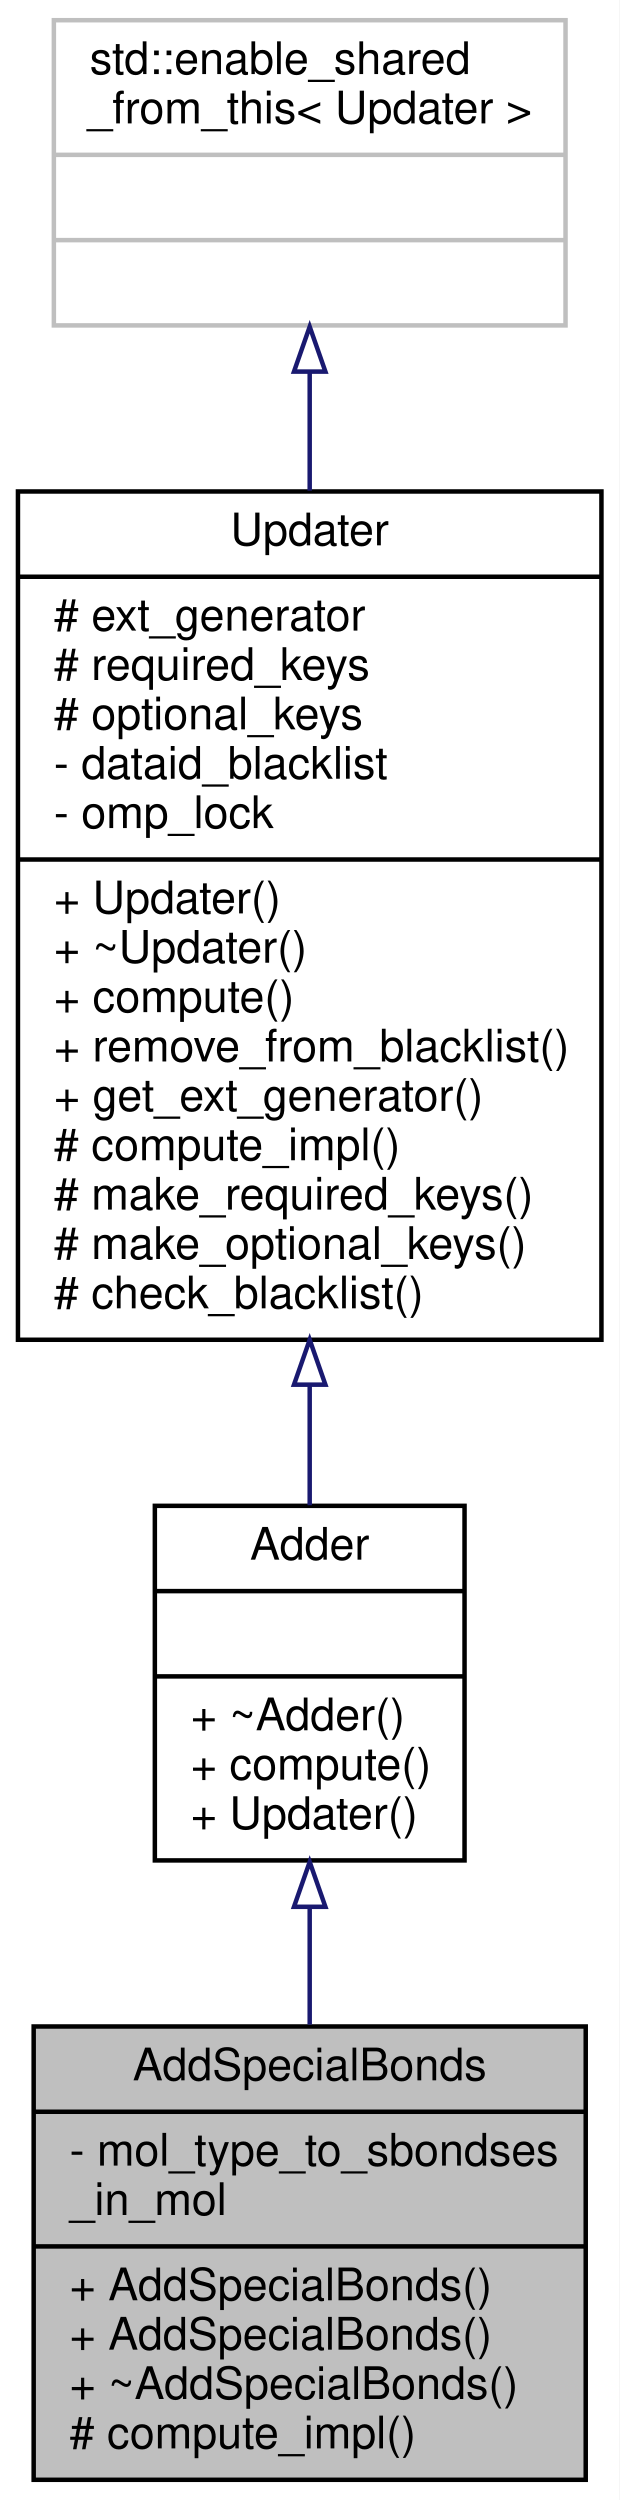
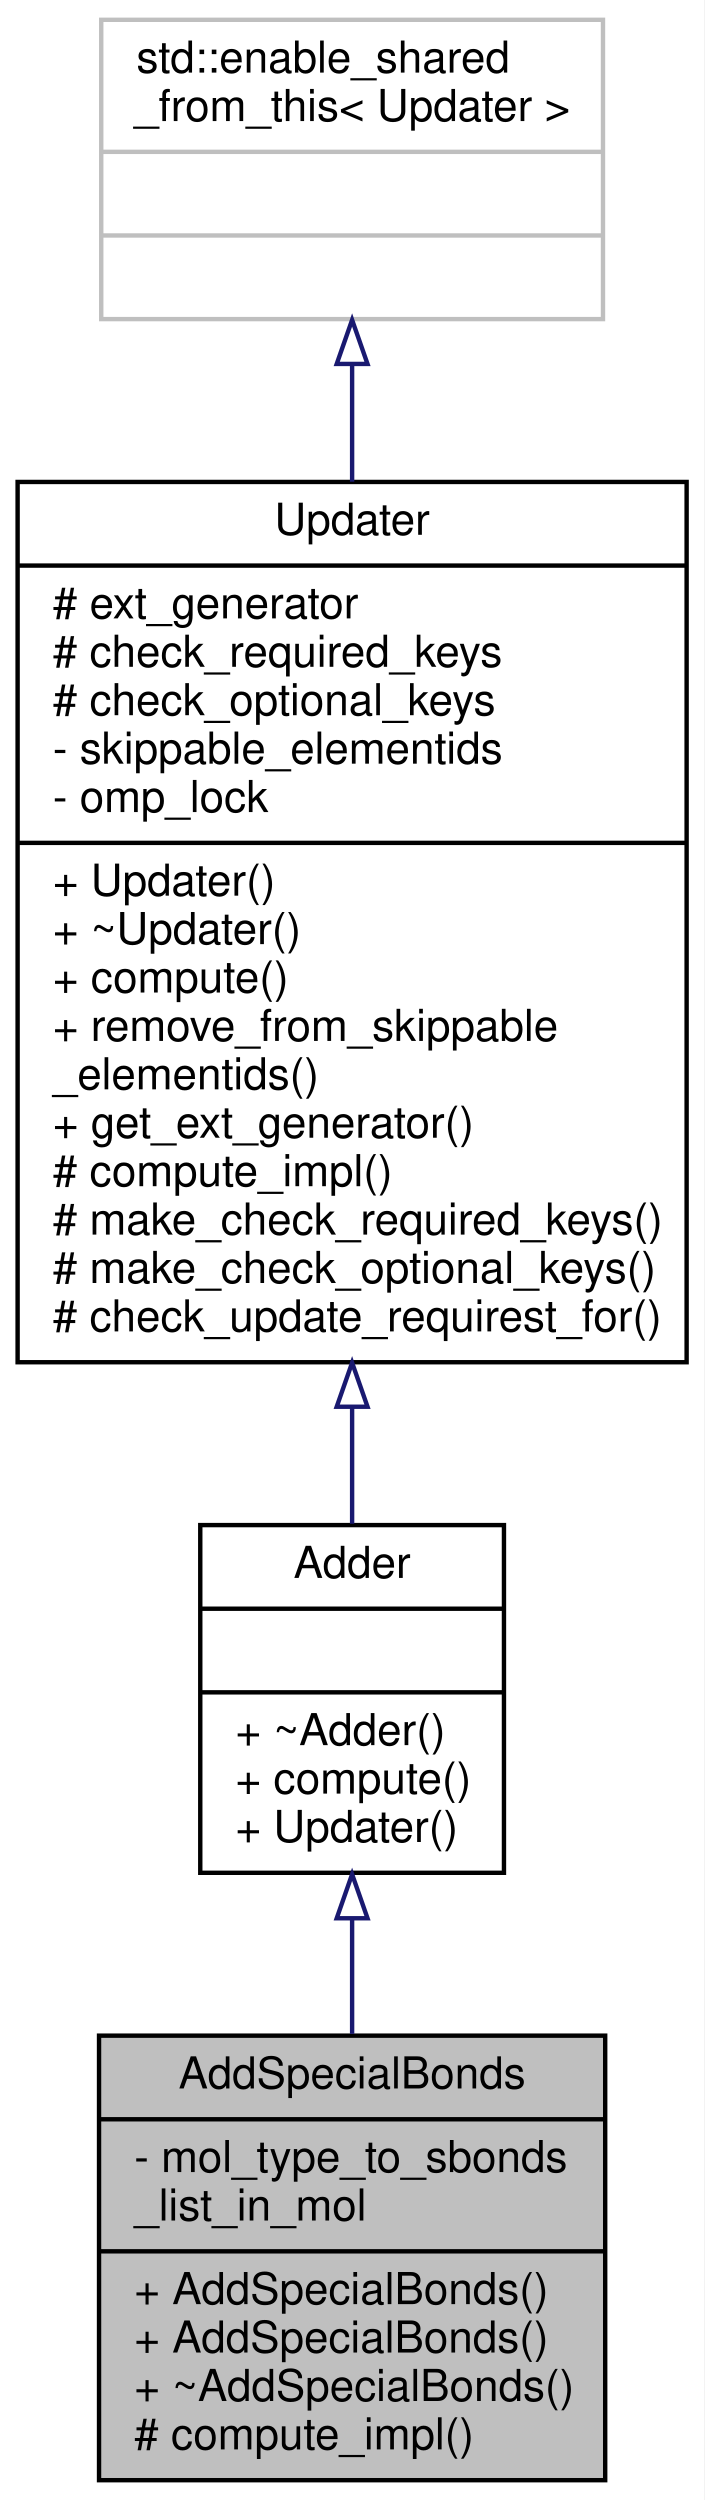
- <svg xmlns="http://www.w3.org/2000/svg" xmlns:xlink="http://www.w3.org/1999/xlink" width="138pt" height="557pt" viewBox="0.00 0.00 138.00 557.00">
-   <g id="graph0" class="graph" transform="scale(1 1) rotate(0) translate(4 553)">
-     <polygon fill="#ffffff" stroke="transparent" points="-4,4 -4,-553 134,-553 134,4 -4,4" />
+ <svg xmlns="http://www.w3.org/2000/svg" xmlns:xlink="http://www.w3.org/1999/xlink" width="160pt" height="568pt" viewBox="0.00 0.00 160.00 568.00">
+   <g id="graph0" class="graph" transform="scale(1 1) rotate(0) translate(4 564)">
+     <polygon fill="#ffffff" stroke="transparent" points="-4,4 -4,-564 156,-564 156,4 -4,4" />
    <g id="node1" class="node">
-       <polygon fill="#bfbfbf" stroke="#000000" points="3.5,-.5 3.5,-101.5 126.5,-101.5 126.5,-.5 3.5,-.5" />
-       <text text-anchor="middle" x="65" y="-89.5" font-family="Helvetica,sans-Serif" font-size="10.00" fill="#000000">AddSpecialBonds</text>
-       <polyline fill="none" stroke="#000000" points="3.5,-82.5 126.5,-82.5 " />
-       <text text-anchor="start" x="11.5" y="-70.5" font-family="Helvetica,sans-Serif" font-size="10.00" fill="#000000">- mol_type_to_sbondses</text>
-       <text text-anchor="start" x="11.5" y="-59.5" font-family="Helvetica,sans-Serif" font-size="10.00" fill="#000000">_in_mol</text>
-       <polyline fill="none" stroke="#000000" points="3.5,-52.5 126.5,-52.5 " />
-       <text text-anchor="start" x="11.5" y="-40.5" font-family="Helvetica,sans-Serif" font-size="10.00" fill="#000000">+ AddSpecialBonds()</text>
-       <text text-anchor="start" x="11.5" y="-29.5" font-family="Helvetica,sans-Serif" font-size="10.00" fill="#000000">+ AddSpecialBonds()</text>
-       <text text-anchor="start" x="11.5" y="-18.5" font-family="Helvetica,sans-Serif" font-size="10.00" fill="#000000">+ ~AddSpecialBonds()</text>
-       <text text-anchor="start" x="11.5" y="-7.5" font-family="Helvetica,sans-Serif" font-size="10.00" fill="#000000"># compute_impl()</text>
+       <polygon fill="#bfbfbf" stroke="#000000" points="18.5,-.5 18.5,-101.5 133.5,-101.5 133.5,-.5 18.5,-.5" />
+       <text text-anchor="middle" x="76" y="-89.5" font-family="Helvetica,sans-Serif" font-size="10.00" fill="#000000">AddSpecialBonds</text>
+       <polyline fill="none" stroke="#000000" points="18.5,-82.5 133.5,-82.5 " />
+       <text text-anchor="start" x="26.5" y="-70.5" font-family="Helvetica,sans-Serif" font-size="10.00" fill="#000000">- mol_type_to_sbonds</text>
+       <text text-anchor="start" x="26.5" y="-59.5" font-family="Helvetica,sans-Serif" font-size="10.00" fill="#000000">_list_in_mol</text>
+       <polyline fill="none" stroke="#000000" points="18.5,-52.5 133.5,-52.5 " />
+       <text text-anchor="start" x="26.5" y="-40.5" font-family="Helvetica,sans-Serif" font-size="10.00" fill="#000000">+ AddSpecialBonds()</text>
+       <text text-anchor="start" x="26.5" y="-29.5" font-family="Helvetica,sans-Serif" font-size="10.00" fill="#000000">+ AddSpecialBonds()</text>
+       <text text-anchor="start" x="26.5" y="-18.5" font-family="Helvetica,sans-Serif" font-size="10.00" fill="#000000">+ ~AddSpecialBonds()</text>
+       <text text-anchor="start" x="26.5" y="-7.5" font-family="Helvetica,sans-Serif" font-size="10.00" fill="#000000"># compute_impl()</text>
    </g>
    <g id="node2" class="node">
      <g id="a_node2">
        <a xlink:href="classAdder.html" target="_top" xlink:title="Adder adds new properties to a non-empty Element object. ">
-           <polygon fill="#ffffff" stroke="#000000" points="30.5,-138.5 30.5,-217.5 99.5,-217.5 99.5,-138.5 30.5,-138.5" />
-           <text text-anchor="middle" x="65" y="-205.5" font-family="Helvetica,sans-Serif" font-size="10.00" fill="#000000">Adder</text>
-           <polyline fill="none" stroke="#000000" points="30.5,-198.5 99.5,-198.5 " />
-           <text text-anchor="middle" x="65" y="-186.5" font-family="Helvetica,sans-Serif" font-size="10.00" fill="#000000"> </text>
-           <polyline fill="none" stroke="#000000" points="30.5,-179.5 99.5,-179.5 " />
-           <text text-anchor="start" x="38.5" y="-167.5" font-family="Helvetica,sans-Serif" font-size="10.00" fill="#000000">+ ~Adder()</text>
-           <text text-anchor="start" x="38.5" y="-156.5" font-family="Helvetica,sans-Serif" font-size="10.00" fill="#000000">+ compute()</text>
-           <text text-anchor="start" x="38.5" y="-145.5" font-family="Helvetica,sans-Serif" font-size="10.00" fill="#000000">+ Updater()</text>
+           <polygon fill="#ffffff" stroke="#000000" points="41.5,-138.5 41.5,-217.5 110.5,-217.5 110.5,-138.5 41.5,-138.5" />
+           <text text-anchor="middle" x="76" y="-205.5" font-family="Helvetica,sans-Serif" font-size="10.00" fill="#000000">Adder</text>
+           <polyline fill="none" stroke="#000000" points="41.5,-198.5 110.5,-198.5 " />
+           <text text-anchor="middle" x="76" y="-186.5" font-family="Helvetica,sans-Serif" font-size="10.00" fill="#000000"> </text>
+           <polyline fill="none" stroke="#000000" points="41.5,-179.5 110.5,-179.5 " />
+           <text text-anchor="start" x="49.5" y="-167.5" font-family="Helvetica,sans-Serif" font-size="10.00" fill="#000000">+ ~Adder()</text>
+           <text text-anchor="start" x="49.5" y="-156.5" font-family="Helvetica,sans-Serif" font-size="10.00" fill="#000000">+ compute()</text>
+           <text text-anchor="start" x="49.5" y="-145.5" font-family="Helvetica,sans-Serif" font-size="10.00" fill="#000000">+ Updater()</text>
        </a>
      </g>
    </g>
    <g id="edge1" class="edge">
-       <path fill="none" stroke="#191970" d="M65,-127.94C65,-119.382 65,-110.482 65,-101.903" />
-       <polygon fill="none" stroke="#191970" points="61.5,-128.165 65,-138.165 68.5,-128.165 61.5,-128.165" />
+       <path fill="none" stroke="#191970" d="M76,-127.94C76,-119.382 76,-110.482 76,-101.903" />
+       <polygon fill="none" stroke="#191970" points="72.5,-128.165 76,-138.165 79.5,-128.165 72.5,-128.165" />
    </g>
    <g id="node3" class="node">
      <g id="a_node3">
        <a xlink:href="classUpdater.html" target="_top" xlink:title="Updater is an abstract class to update data held by an Element object. ">
-           <polygon fill="#ffffff" stroke="#000000" points="0,-254.5 0,-443.5 130,-443.5 130,-254.5 0,-254.5" />
-           <text text-anchor="middle" x="65" y="-431.5" font-family="Helvetica,sans-Serif" font-size="10.00" fill="#000000">Updater</text>
-           <polyline fill="none" stroke="#000000" points="0,-424.5 130,-424.5 " />
-           <text text-anchor="start" x="8" y="-412.5" font-family="Helvetica,sans-Serif" font-size="10.00" fill="#000000"># ext_generator</text>
-           <text text-anchor="start" x="8" y="-401.5" font-family="Helvetica,sans-Serif" font-size="10.00" fill="#000000"># required_keys</text>
-           <text text-anchor="start" x="8" y="-390.5" font-family="Helvetica,sans-Serif" font-size="10.00" fill="#000000"># optional_keys</text>
-           <text text-anchor="start" x="8" y="-379.5" font-family="Helvetica,sans-Serif" font-size="10.00" fill="#000000">- dataid_blacklist</text>
-           <text text-anchor="start" x="8" y="-368.5" font-family="Helvetica,sans-Serif" font-size="10.00" fill="#000000">- omp_lock</text>
-           <polyline fill="none" stroke="#000000" points="0,-361.5 130,-361.5 " />
-           <text text-anchor="start" x="8" y="-349.5" font-family="Helvetica,sans-Serif" font-size="10.00" fill="#000000">+ Updater()</text>
-           <text text-anchor="start" x="8" y="-338.5" font-family="Helvetica,sans-Serif" font-size="10.00" fill="#000000">+ ~Updater()</text>
-           <text text-anchor="start" x="8" y="-327.5" font-family="Helvetica,sans-Serif" font-size="10.00" fill="#000000">+ compute()</text>
-           <text text-anchor="start" x="8" y="-316.5" font-family="Helvetica,sans-Serif" font-size="10.00" fill="#000000">+ remove_from_blacklist()</text>
+           <polygon fill="#ffffff" stroke="#000000" points="0,-254.5 0,-454.5 152,-454.5 152,-254.5 0,-254.5" />
+           <text text-anchor="middle" x="76" y="-442.5" font-family="Helvetica,sans-Serif" font-size="10.00" fill="#000000">Updater</text>
+           <polyline fill="none" stroke="#000000" points="0,-435.5 152,-435.5 " />
+           <text text-anchor="start" x="8" y="-423.5" font-family="Helvetica,sans-Serif" font-size="10.00" fill="#000000"># ext_generator</text>
+           <text text-anchor="start" x="8" y="-412.5" font-family="Helvetica,sans-Serif" font-size="10.00" fill="#000000"># check_required_keys</text>
+           <text text-anchor="start" x="8" y="-401.5" font-family="Helvetica,sans-Serif" font-size="10.00" fill="#000000"># check_optional_keys</text>
+           <text text-anchor="start" x="8" y="-390.5" font-family="Helvetica,sans-Serif" font-size="10.00" fill="#000000">- skippable_elementids</text>
+           <text text-anchor="start" x="8" y="-379.5" font-family="Helvetica,sans-Serif" font-size="10.00" fill="#000000">- omp_lock</text>
+           <polyline fill="none" stroke="#000000" points="0,-372.5 152,-372.5 " />
+           <text text-anchor="start" x="8" y="-360.5" font-family="Helvetica,sans-Serif" font-size="10.00" fill="#000000">+ Updater()</text>
+           <text text-anchor="start" x="8" y="-349.5" font-family="Helvetica,sans-Serif" font-size="10.00" fill="#000000">+ ~Updater()</text>
+           <text text-anchor="start" x="8" y="-338.5" font-family="Helvetica,sans-Serif" font-size="10.00" fill="#000000">+ compute()</text>
+           <text text-anchor="start" x="8" y="-327.5" font-family="Helvetica,sans-Serif" font-size="10.00" fill="#000000">+ remove_from_skippable</text>
+           <text text-anchor="start" x="8" y="-316.5" font-family="Helvetica,sans-Serif" font-size="10.00" fill="#000000">_elementids()</text>
          <text text-anchor="start" x="8" y="-305.5" font-family="Helvetica,sans-Serif" font-size="10.00" fill="#000000">+ get_ext_generator()</text>
          <text text-anchor="start" x="8" y="-294.5" font-family="Helvetica,sans-Serif" font-size="10.00" fill="#000000"># compute_impl()</text>
-           <text text-anchor="start" x="8" y="-283.5" font-family="Helvetica,sans-Serif" font-size="10.00" fill="#000000"># make_required_keys()</text>
-           <text text-anchor="start" x="8" y="-272.5" font-family="Helvetica,sans-Serif" font-size="10.00" fill="#000000"># make_optional_keys()</text>
-           <text text-anchor="start" x="8" y="-261.5" font-family="Helvetica,sans-Serif" font-size="10.00" fill="#000000"># check_blacklist()</text>
+           <text text-anchor="start" x="8" y="-283.5" font-family="Helvetica,sans-Serif" font-size="10.00" fill="#000000"># make_check_required_keys()</text>
+           <text text-anchor="start" x="8" y="-272.5" font-family="Helvetica,sans-Serif" font-size="10.00" fill="#000000"># make_check_optional_keys()</text>
+           <text text-anchor="start" x="8" y="-261.5" font-family="Helvetica,sans-Serif" font-size="10.00" fill="#000000"># check_update_requirest_for()</text>
        </a>
      </g>
    </g>
    <g id="edge2" class="edge">
-       <path fill="none" stroke="#191970" d="M65,-244.238C65,-234.881 65,-225.848 65,-217.62" />
-       <polygon fill="none" stroke="#191970" points="61.5,-244.497 65,-254.497 68.5,-244.497 61.5,-244.497" />
+       <path fill="none" stroke="#191970" d="M76,-244.191C76,-234.899 76,-225.957 76,-217.811" />
+       <polygon fill="none" stroke="#191970" points="72.5,-244.389 76,-254.389 79.5,-244.389 72.5,-244.389" />
    </g>
    <g id="node4" class="node">
-       <polygon fill="#ffffff" stroke="#bfbfbf" points="8,-480.5 8,-548.5 122,-548.5 122,-480.5 8,-480.5" />
-       <text text-anchor="start" x="16" y="-536.5" font-family="Helvetica,sans-Serif" font-size="10.00" fill="#000000">std::enable_shared</text>
-       <text text-anchor="middle" x="65" y="-525.5" font-family="Helvetica,sans-Serif" font-size="10.00" fill="#000000">_from_this&lt; Updater &gt;</text>
-       <polyline fill="none" stroke="#bfbfbf" points="8,-518.5 122,-518.5 " />
-       <text text-anchor="middle" x="65" y="-506.5" font-family="Helvetica,sans-Serif" font-size="10.00" fill="#000000"> </text>
-       <polyline fill="none" stroke="#bfbfbf" points="8,-499.5 122,-499.5 " />
-       <text text-anchor="middle" x="65" y="-487.5" font-family="Helvetica,sans-Serif" font-size="10.00" fill="#000000"> </text>
+       <polygon fill="#ffffff" stroke="#bfbfbf" points="19,-491.5 19,-559.5 133,-559.5 133,-491.5 19,-491.5" />
+       <text text-anchor="start" x="27" y="-547.5" font-family="Helvetica,sans-Serif" font-size="10.00" fill="#000000">std::enable_shared</text>
+       <text text-anchor="middle" x="76" y="-536.5" font-family="Helvetica,sans-Serif" font-size="10.00" fill="#000000">_from_this&lt; Updater &gt;</text>
+       <polyline fill="none" stroke="#bfbfbf" points="19,-529.5 133,-529.5 " />
+       <text text-anchor="middle" x="76" y="-517.5" font-family="Helvetica,sans-Serif" font-size="10.00" fill="#000000"> </text>
+       <polyline fill="none" stroke="#bfbfbf" points="19,-510.5 133,-510.5 " />
+       <text text-anchor="middle" x="76" y="-498.5" font-family="Helvetica,sans-Serif" font-size="10.00" fill="#000000"> </text>
    </g>
    <g id="edge3" class="edge">
-       <path fill="none" stroke="#191970" d="M65,-470.089C65,-461.794 65,-452.839 65,-443.685" />
-       <polygon fill="none" stroke="#191970" points="61.5,-470.208 65,-480.208 68.5,-470.208 61.5,-470.208" />
+       <path fill="none" stroke="#191970" d="M76,-481.15C76,-472.816 76,-463.797 76,-454.543" />
+       <polygon fill="none" stroke="#191970" points="72.5,-481.307 76,-491.307 79.5,-481.307 72.5,-481.307" />
    </g>
  </g>
</svg>
